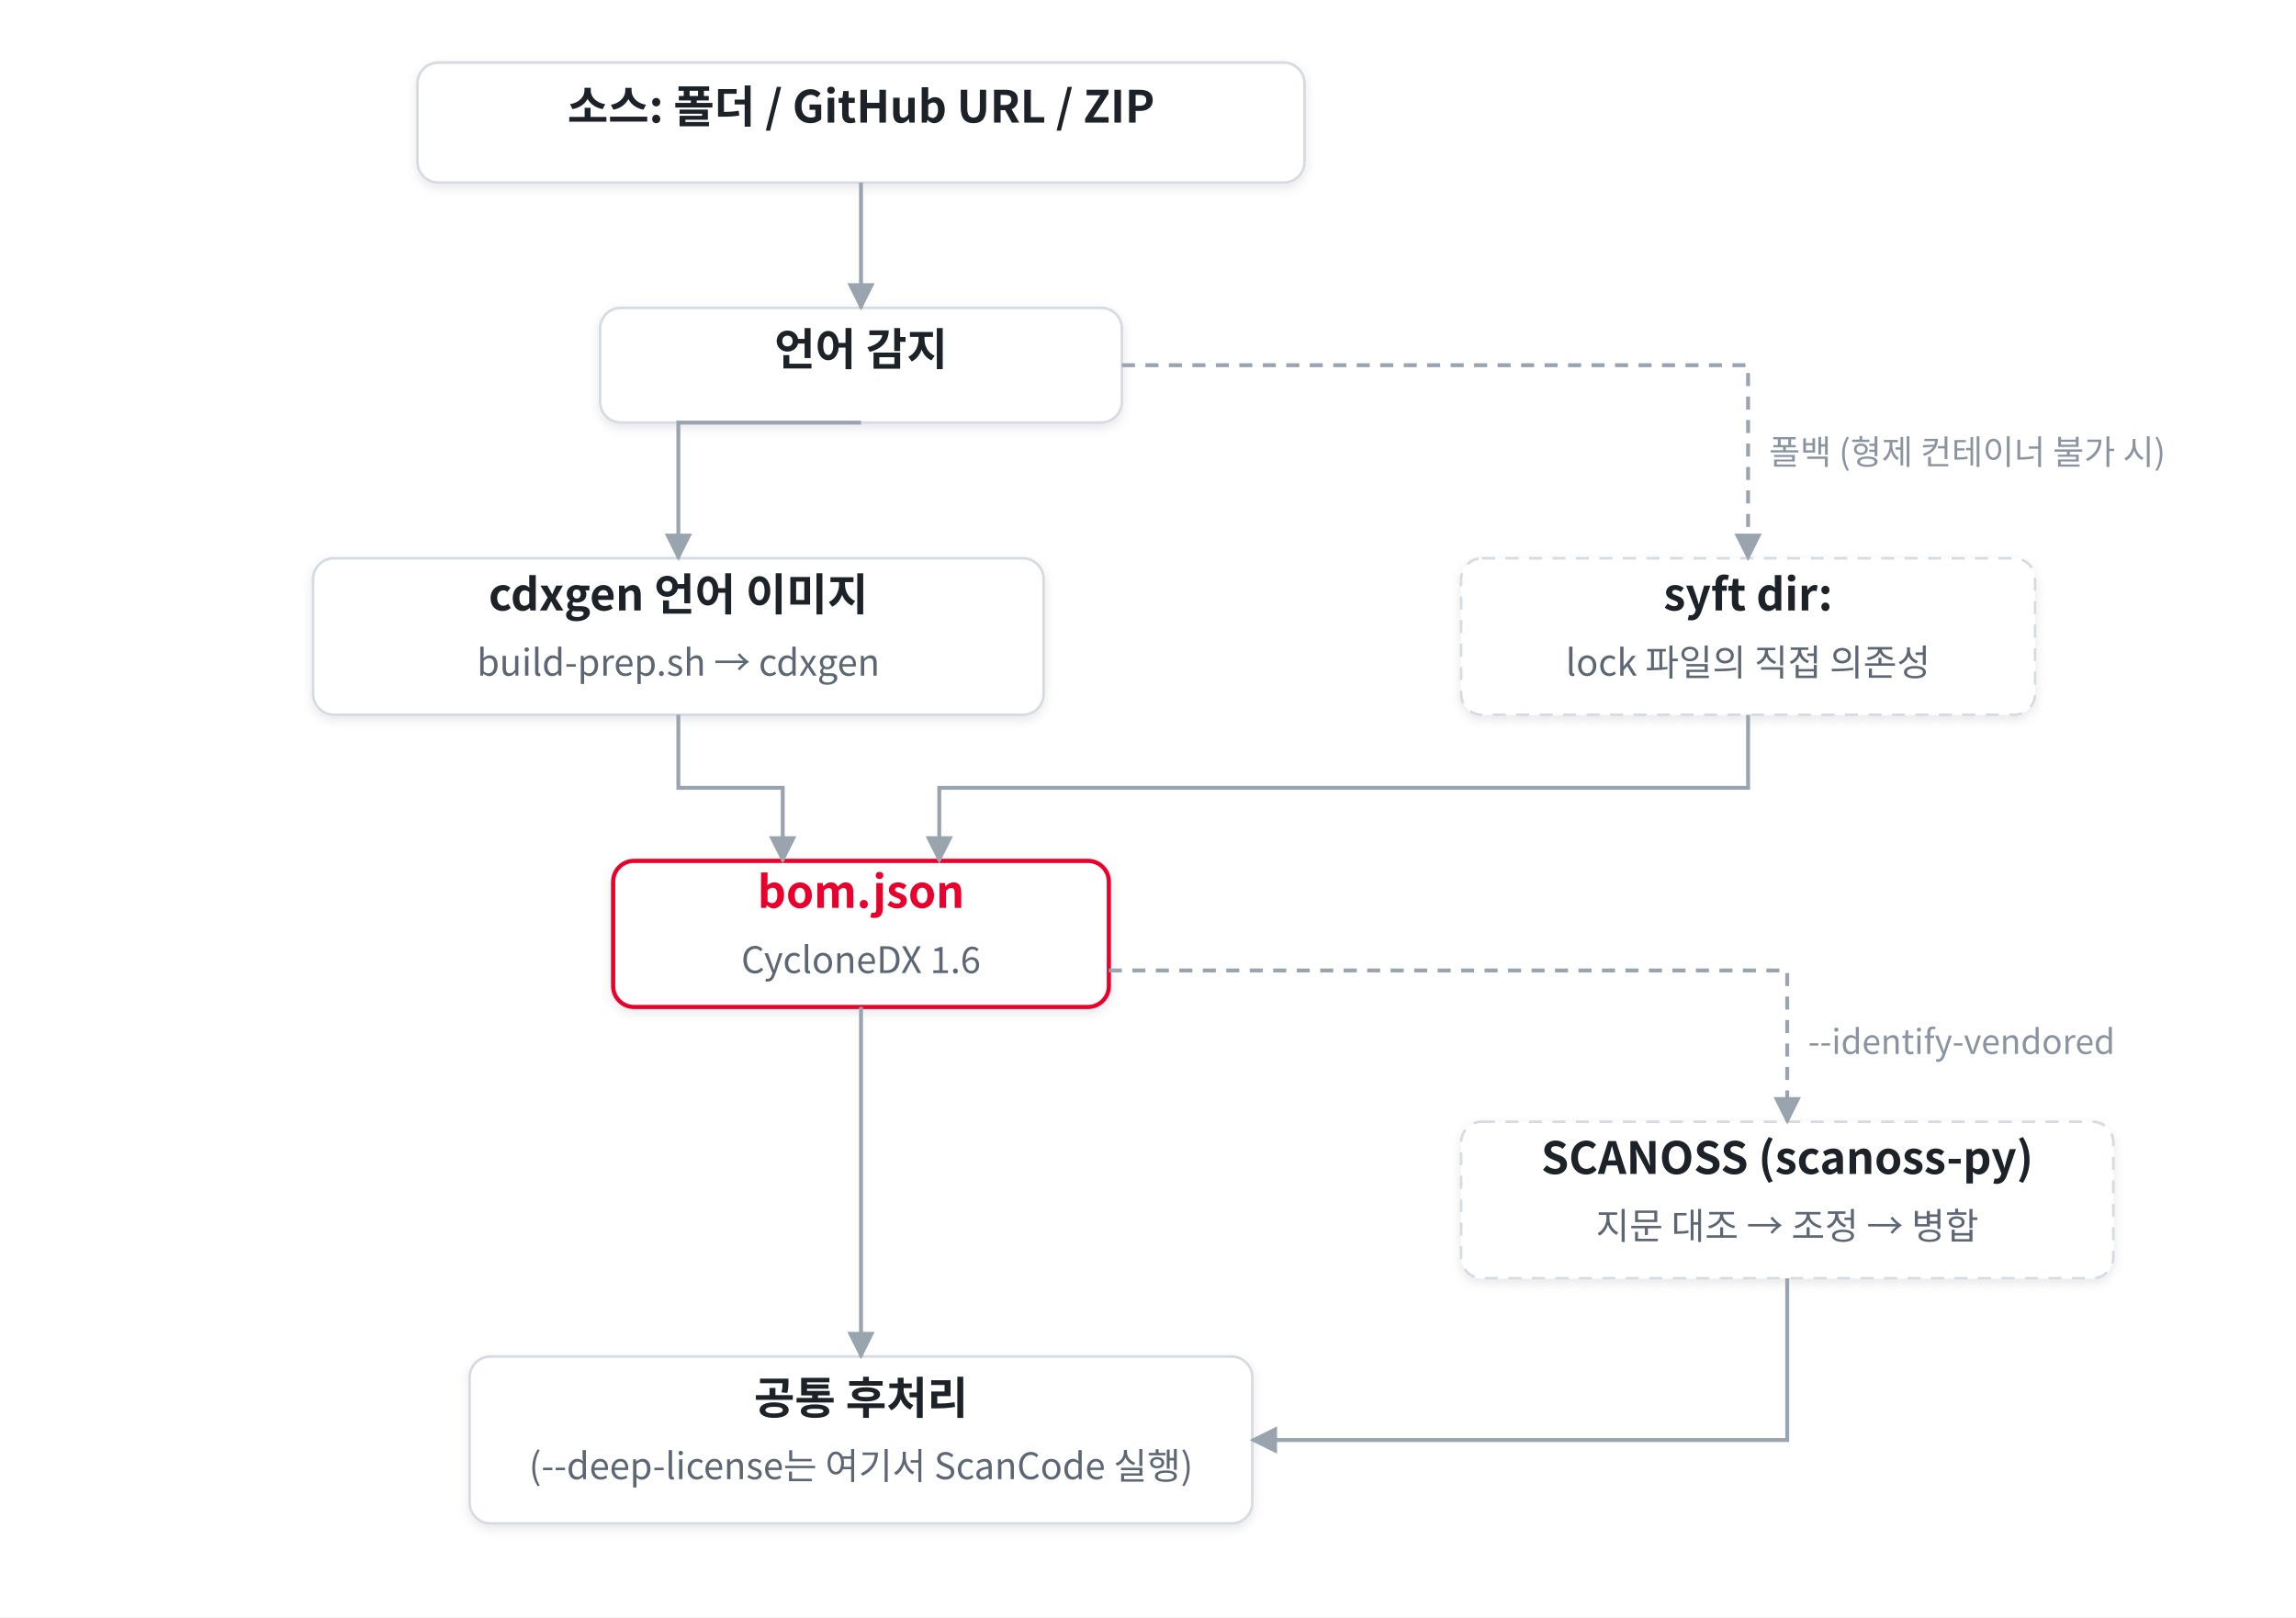
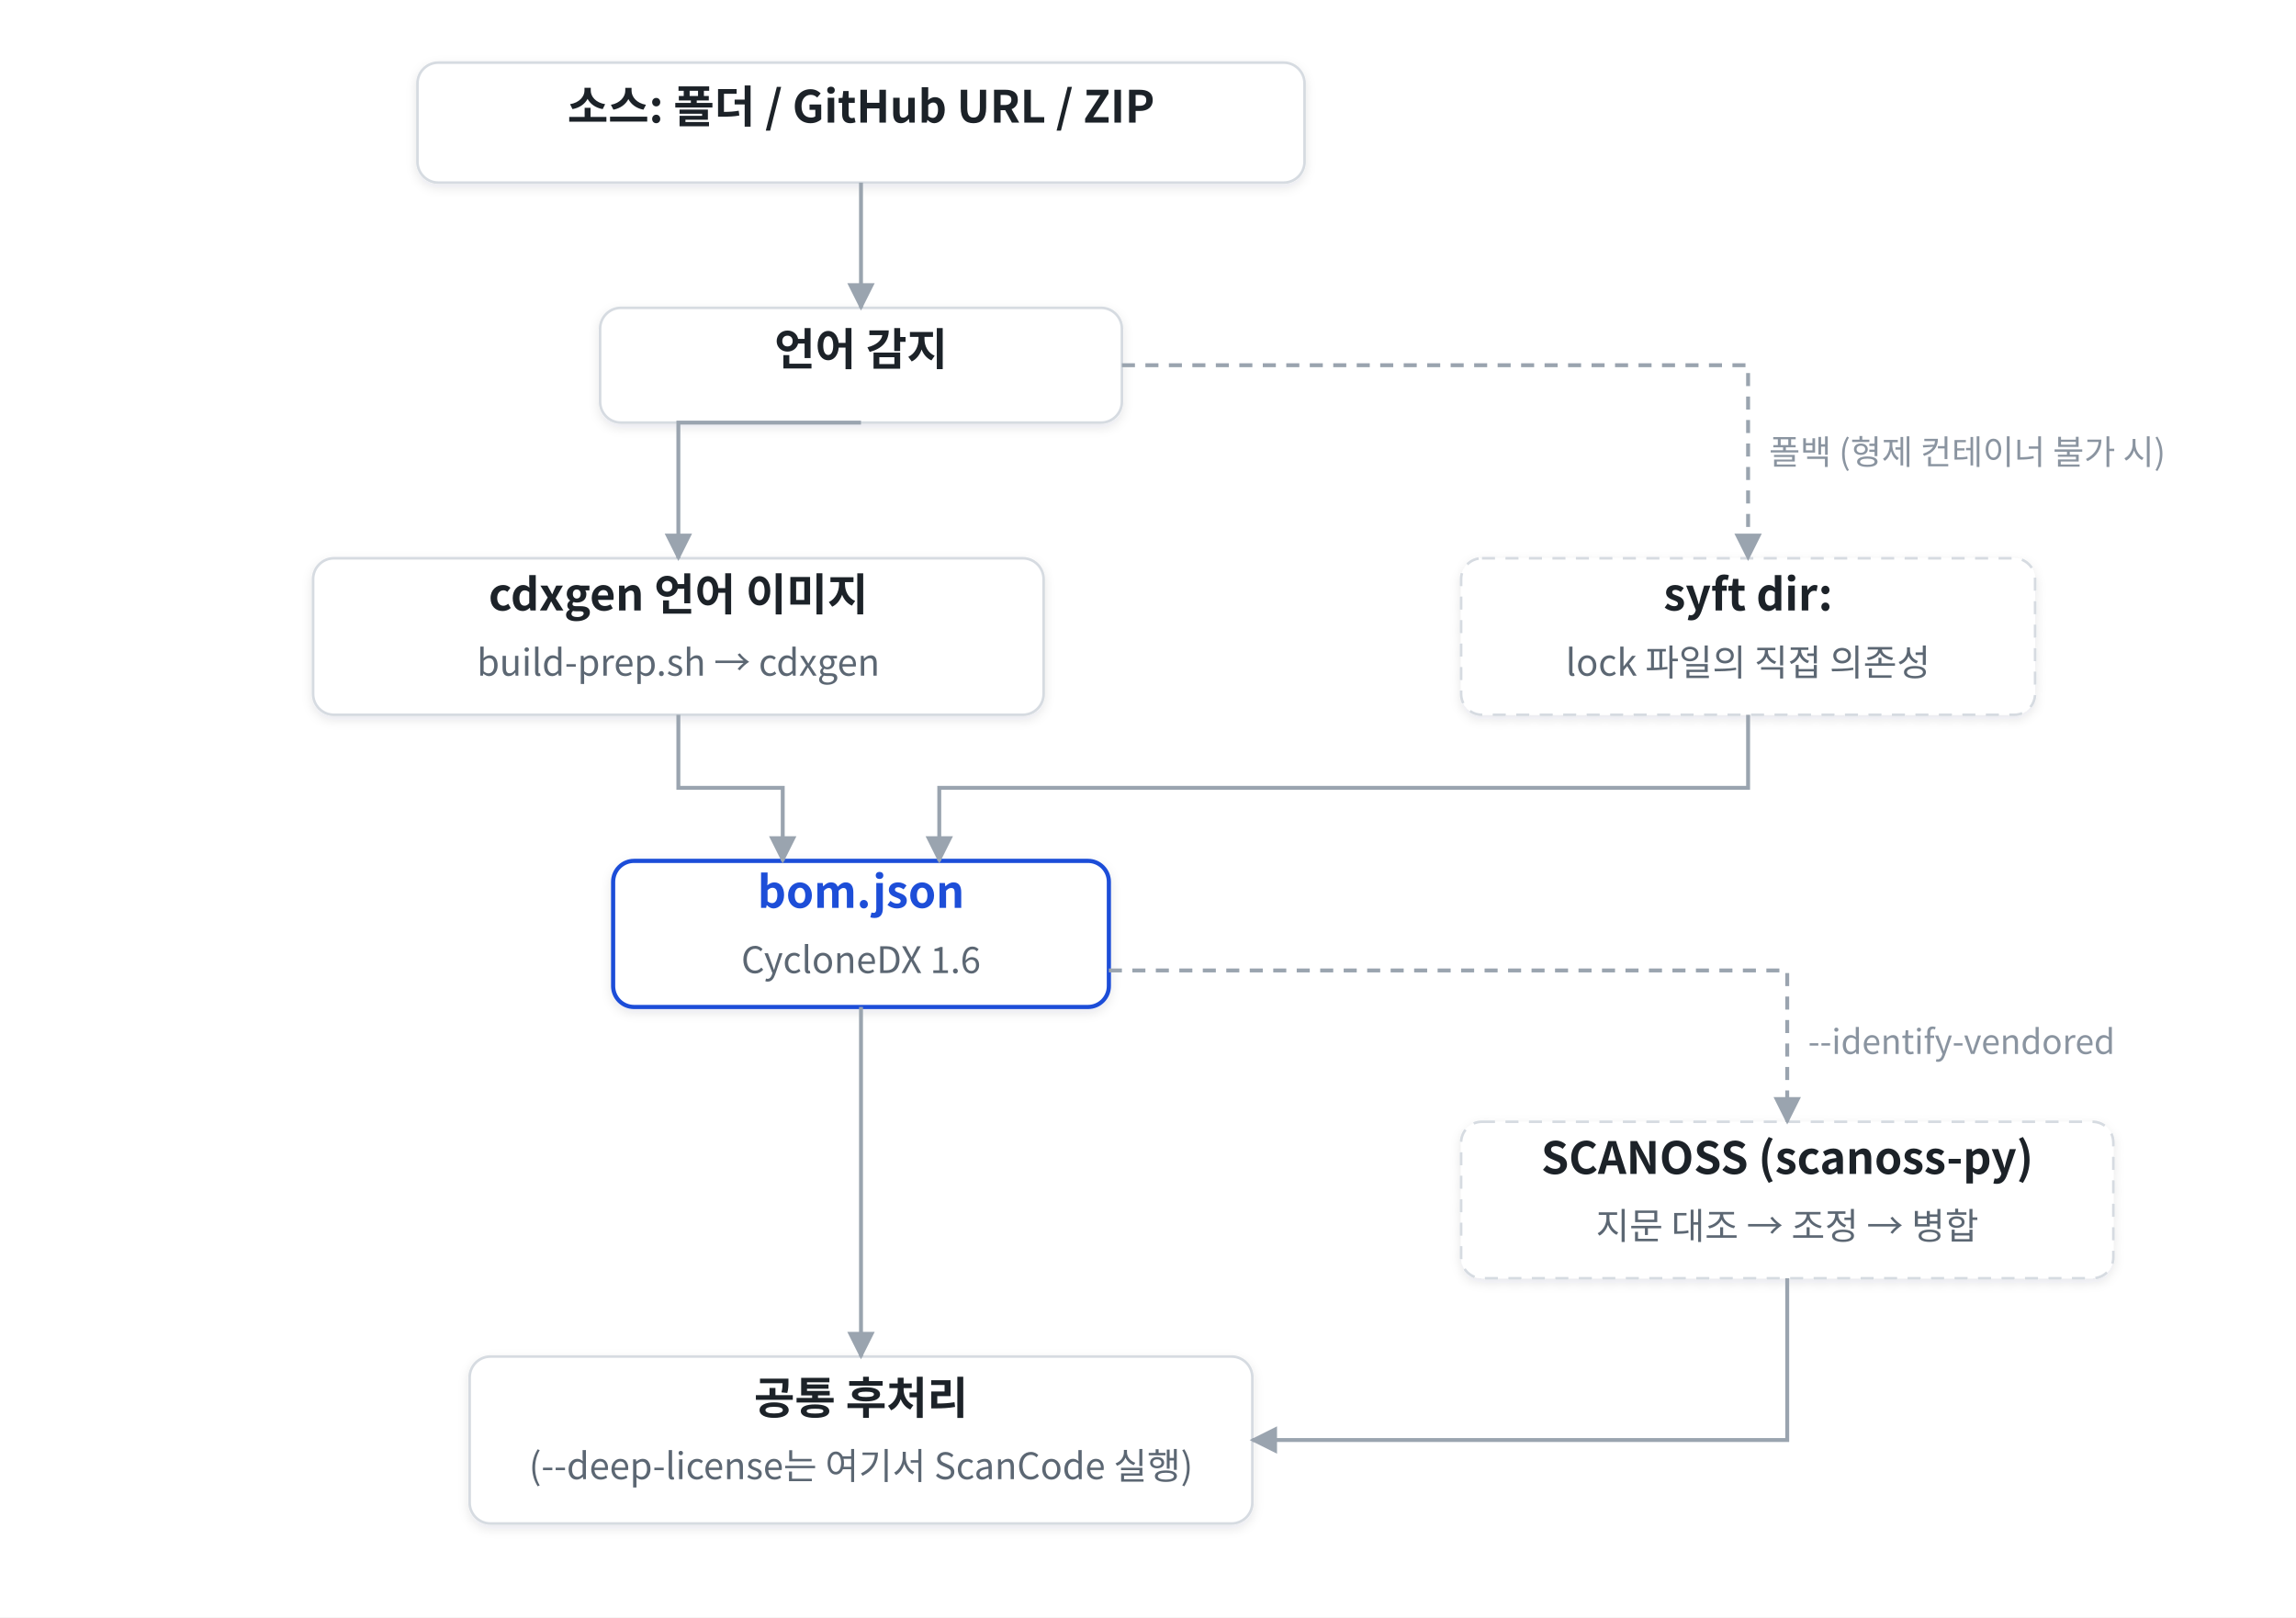
<svg xmlns="http://www.w3.org/2000/svg" width="880" height="620" viewBox="0 0 880 620">
  <defs>
    <marker id="arr" viewBox="0 0 10 10" refX="9" refY="5" markerWidth="7" markerHeight="7" orient="auto-start-reverse">
      <path d="M0,0 L10,5 L0,10 z" fill="#9aa4af" />
    </marker>
    <filter id="sh" x="-20%" y="-20%" width="140%" height="160%">
      <feDropShadow dx="0" dy="1.5" stdDeviation="2" flood-color="#1c2228" flood-opacity="0.10" />
    </filter>
  </defs>
  <rect width="880" height="620" fill="#ffffff" />
  <rect x="160" y="24" width="340" height="46" rx="8" fill="#ffffff" stroke="#d6dbe1" stroke-width="1" filter="url(#sh)" />
  <text x="330.0" y="47.0" text-anchor="middle" font-family="'Apple SD Gothic Neo','Noto Sans CJK KR','Malgun Gothic',sans-serif" font-size="17" font-weight="600" fill="#1c2228">소스: 폴더 / GitHub URL / ZIP</text>
  <rect x="230" y="118" width="200" height="44" rx="8" fill="#ffffff" stroke="#d6dbe1" stroke-width="1" filter="url(#sh)" />
  <text x="330.0" y="140.0" text-anchor="middle" font-family="'Apple SD Gothic Neo','Noto Sans CJK KR','Malgun Gothic',sans-serif" font-size="17" font-weight="600" fill="#1c2228">언어 감지</text>
  <path d="M330,70 L330,118" fill="none" stroke="#9aa4af" stroke-width="1.5" marker-end="url(#arr)" />
  <rect x="120" y="214" width="280" height="60" rx="8" fill="#ffffff" stroke="#d6dbe1" stroke-width="1" filter="url(#sh)" />
  <text x="260.0" y="234.0" text-anchor="middle" font-family="'Apple SD Gothic Neo','Noto Sans CJK KR','Malgun Gothic',sans-serif" font-size="17" font-weight="600" fill="#1c2228">cdxgen 언어 이미지</text>
  <text x="260.0" y="259.0" text-anchor="middle" font-family="'Apple SD Gothic Neo','Noto Sans CJK KR','Malgun Gothic',sans-serif" font-size="14" fill="#5c6773">build-prep.sh → cdxgen</text>
  <rect x="560" y="214" width="220" height="60" rx="8" fill="#ffffff" stroke="#d6dbe1" stroke-width="1" stroke-dasharray="5 4" filter="url(#sh)" />
  <text x="670.0" y="234.0" text-anchor="middle" font-family="'Apple SD Gothic Neo','Noto Sans CJK KR','Malgun Gothic',sans-serif" font-size="17" font-weight="600" fill="#1c2228">syft dir:</text>
  <text x="670.0" y="259.0" text-anchor="middle" font-family="'Apple SD Gothic Neo','Noto Sans CJK KR','Malgun Gothic',sans-serif" font-size="14" fill="#5c6773">lock 파일의 직접 의존성</text>
  <path d="M330,162 L260,162 L260,214" fill="none" stroke="#9aa4af" stroke-width="1.5" marker-end="url(#arr)" />
  <path d="M430,140 L670,140 L670,214" fill="none" stroke="#9aa4af" stroke-width="1.5" stroke-dasharray="5 4" marker-end="url(#arr)" />
  <text x="678" y="178" text-anchor="start" font-family="'Apple SD Gothic Neo','Noto Sans CJK KR','Malgun Gothic',sans-serif" font-size="13" font-weight="400" fill="#8a94a0">폴백 (형제 컨테이너 불가 시)</text>
-   <rect x="235" y="330" width="190" height="56" rx="8" fill="#ffffff" stroke="#EA002C" stroke-width="1.6" filter="url(#sh)" />
-   <text x="330.0" y="348.0" text-anchor="middle" font-family="'Apple SD Gothic Neo','Noto Sans CJK KR','Malgun Gothic',sans-serif" font-size="17" font-weight="600" fill="#EA002C">bom.json</text>
+   <rect x="235" y="330" width="190" height="56" rx="8" fill="#ffffff" stroke="#1d4ed8" stroke-width="1.6" filter="url(#sh)" />
+   <text x="330.0" y="348.0" text-anchor="middle" font-family="'Apple SD Gothic Neo','Noto Sans CJK KR','Malgun Gothic',sans-serif" font-size="17" font-weight="600" fill="#1d4ed8">bom.json</text>
  <text x="330.0" y="373.0" text-anchor="middle" font-family="'Apple SD Gothic Neo','Noto Sans CJK KR','Malgun Gothic',sans-serif" font-size="14" fill="#5c6773">CycloneDX 1.6</text>
  <path d="M260,274 L260,302 L300,302 L300,330" fill="none" stroke="#9aa4af" stroke-width="1.5" marker-end="url(#arr)" />
  <path d="M670,274 L670,302 L360,302 L360,330" fill="none" stroke="#9aa4af" stroke-width="1.5" marker-end="url(#arr)" />
  <rect x="560" y="430" width="250" height="60" rx="8" fill="#ffffff" stroke="#d6dbe1" stroke-width="1" stroke-dasharray="5 4" filter="url(#sh)" />
  <text x="685.0" y="450.0" text-anchor="middle" font-family="'Apple SD Gothic Neo','Noto Sans CJK KR','Malgun Gothic',sans-serif" font-size="17" font-weight="600" fill="#1c2228">SCANOSS (scanoss-py)</text>
  <text x="685.0" y="475.0" text-anchor="middle" font-family="'Apple SD Gothic Neo','Noto Sans CJK KR','Malgun Gothic',sans-serif" font-size="14" fill="#5c6773">지문 대조 → 조정 → 병합</text>
  <path d="M425,372 L685,372 L685,430" fill="none" stroke="#9aa4af" stroke-width="1.5" stroke-dasharray="5 4" marker-end="url(#arr)" />
  <text x="693" y="404" text-anchor="start" font-family="'Apple SD Gothic Neo','Noto Sans CJK KR','Malgun Gothic',sans-serif" font-size="13" font-weight="400" fill="#8a94a0">--identify-vendored</text>
  <rect x="180" y="520" width="300" height="64" rx="8" fill="#ffffff" stroke="#d6dbe1" stroke-width="1" filter="url(#sh)" />
  <text x="330.0" y="542.0" text-anchor="middle" font-family="'Apple SD Gothic Neo','Noto Sans CJK KR','Malgun Gothic',sans-serif" font-size="17" font-weight="600" fill="#1c2228">공통 후처리</text>
  <text x="330.0" y="567.0" text-anchor="middle" font-family="'Apple SD Gothic Neo','Noto Sans CJK KR','Malgun Gothic',sans-serif" font-size="14" fill="#5c6773">(--deep-license는 여기서 ScanCode 실행)</text>
  <path d="M330,386 L330,520" fill="none" stroke="#9aa4af" stroke-width="1.5" marker-end="url(#arr)" />
  <path d="M685,490 L685,552 L480,552" fill="none" stroke="#9aa4af" stroke-width="1.5" marker-end="url(#arr)" />
</svg>
